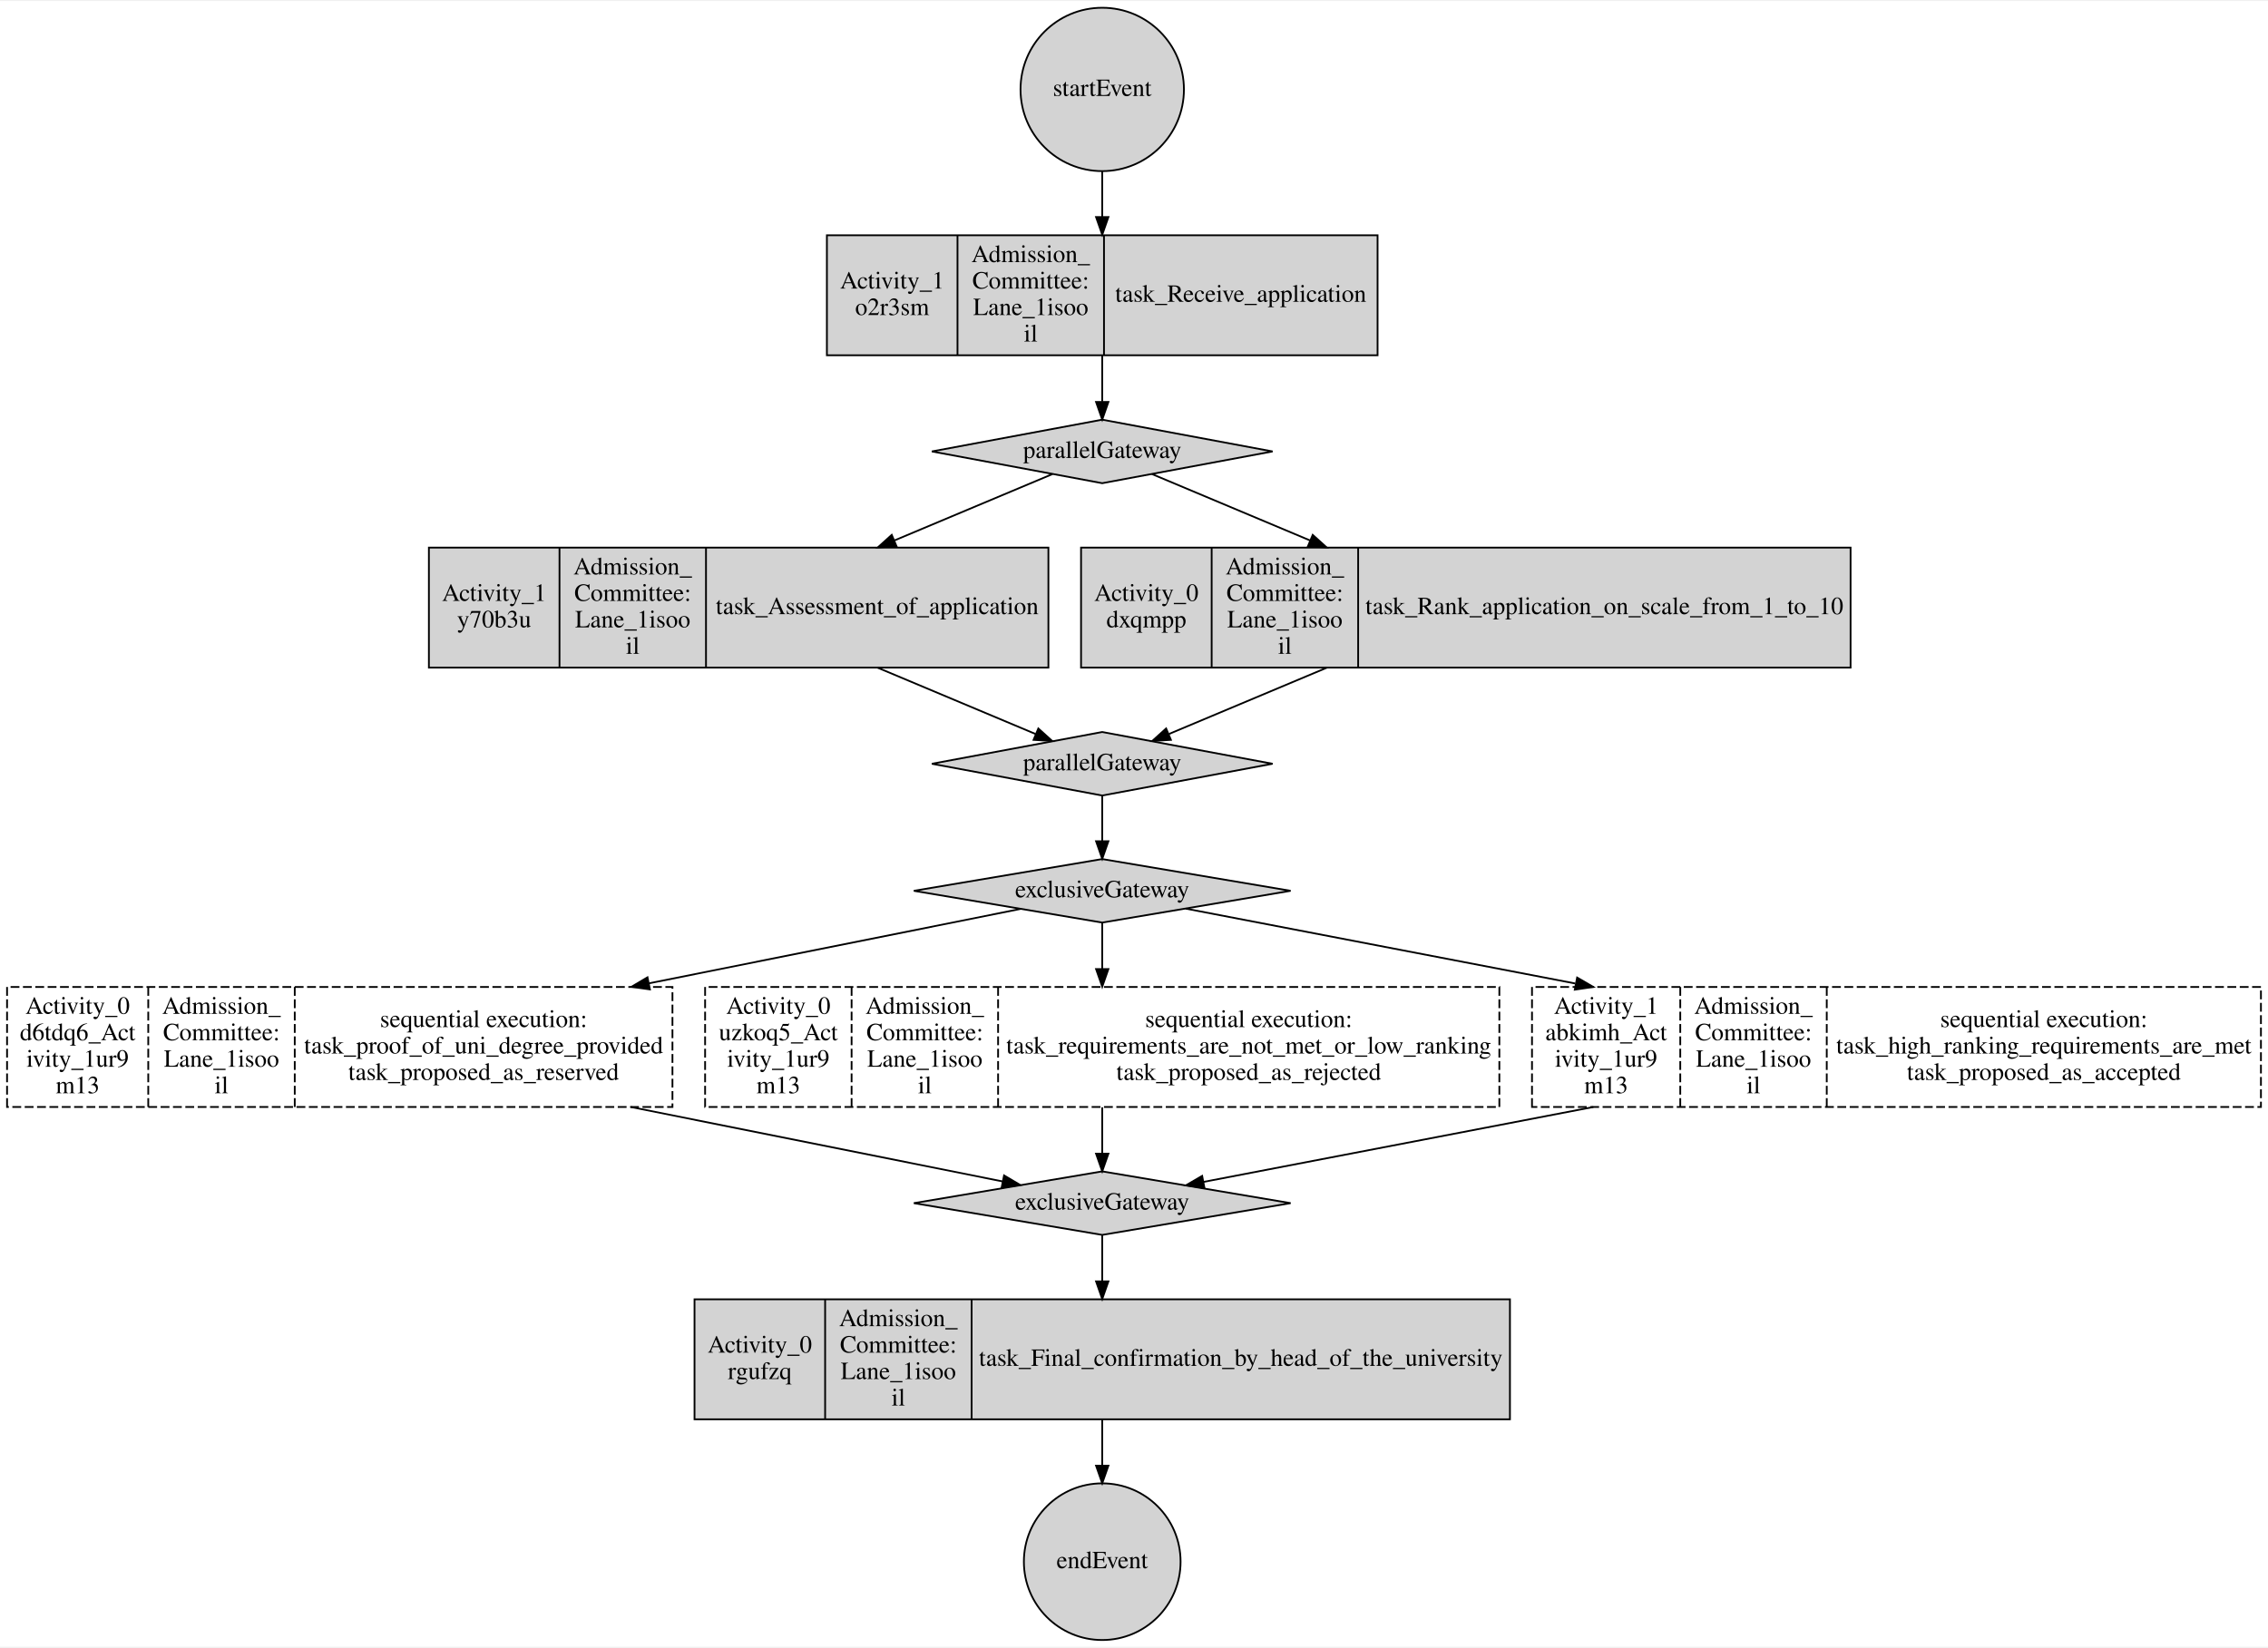
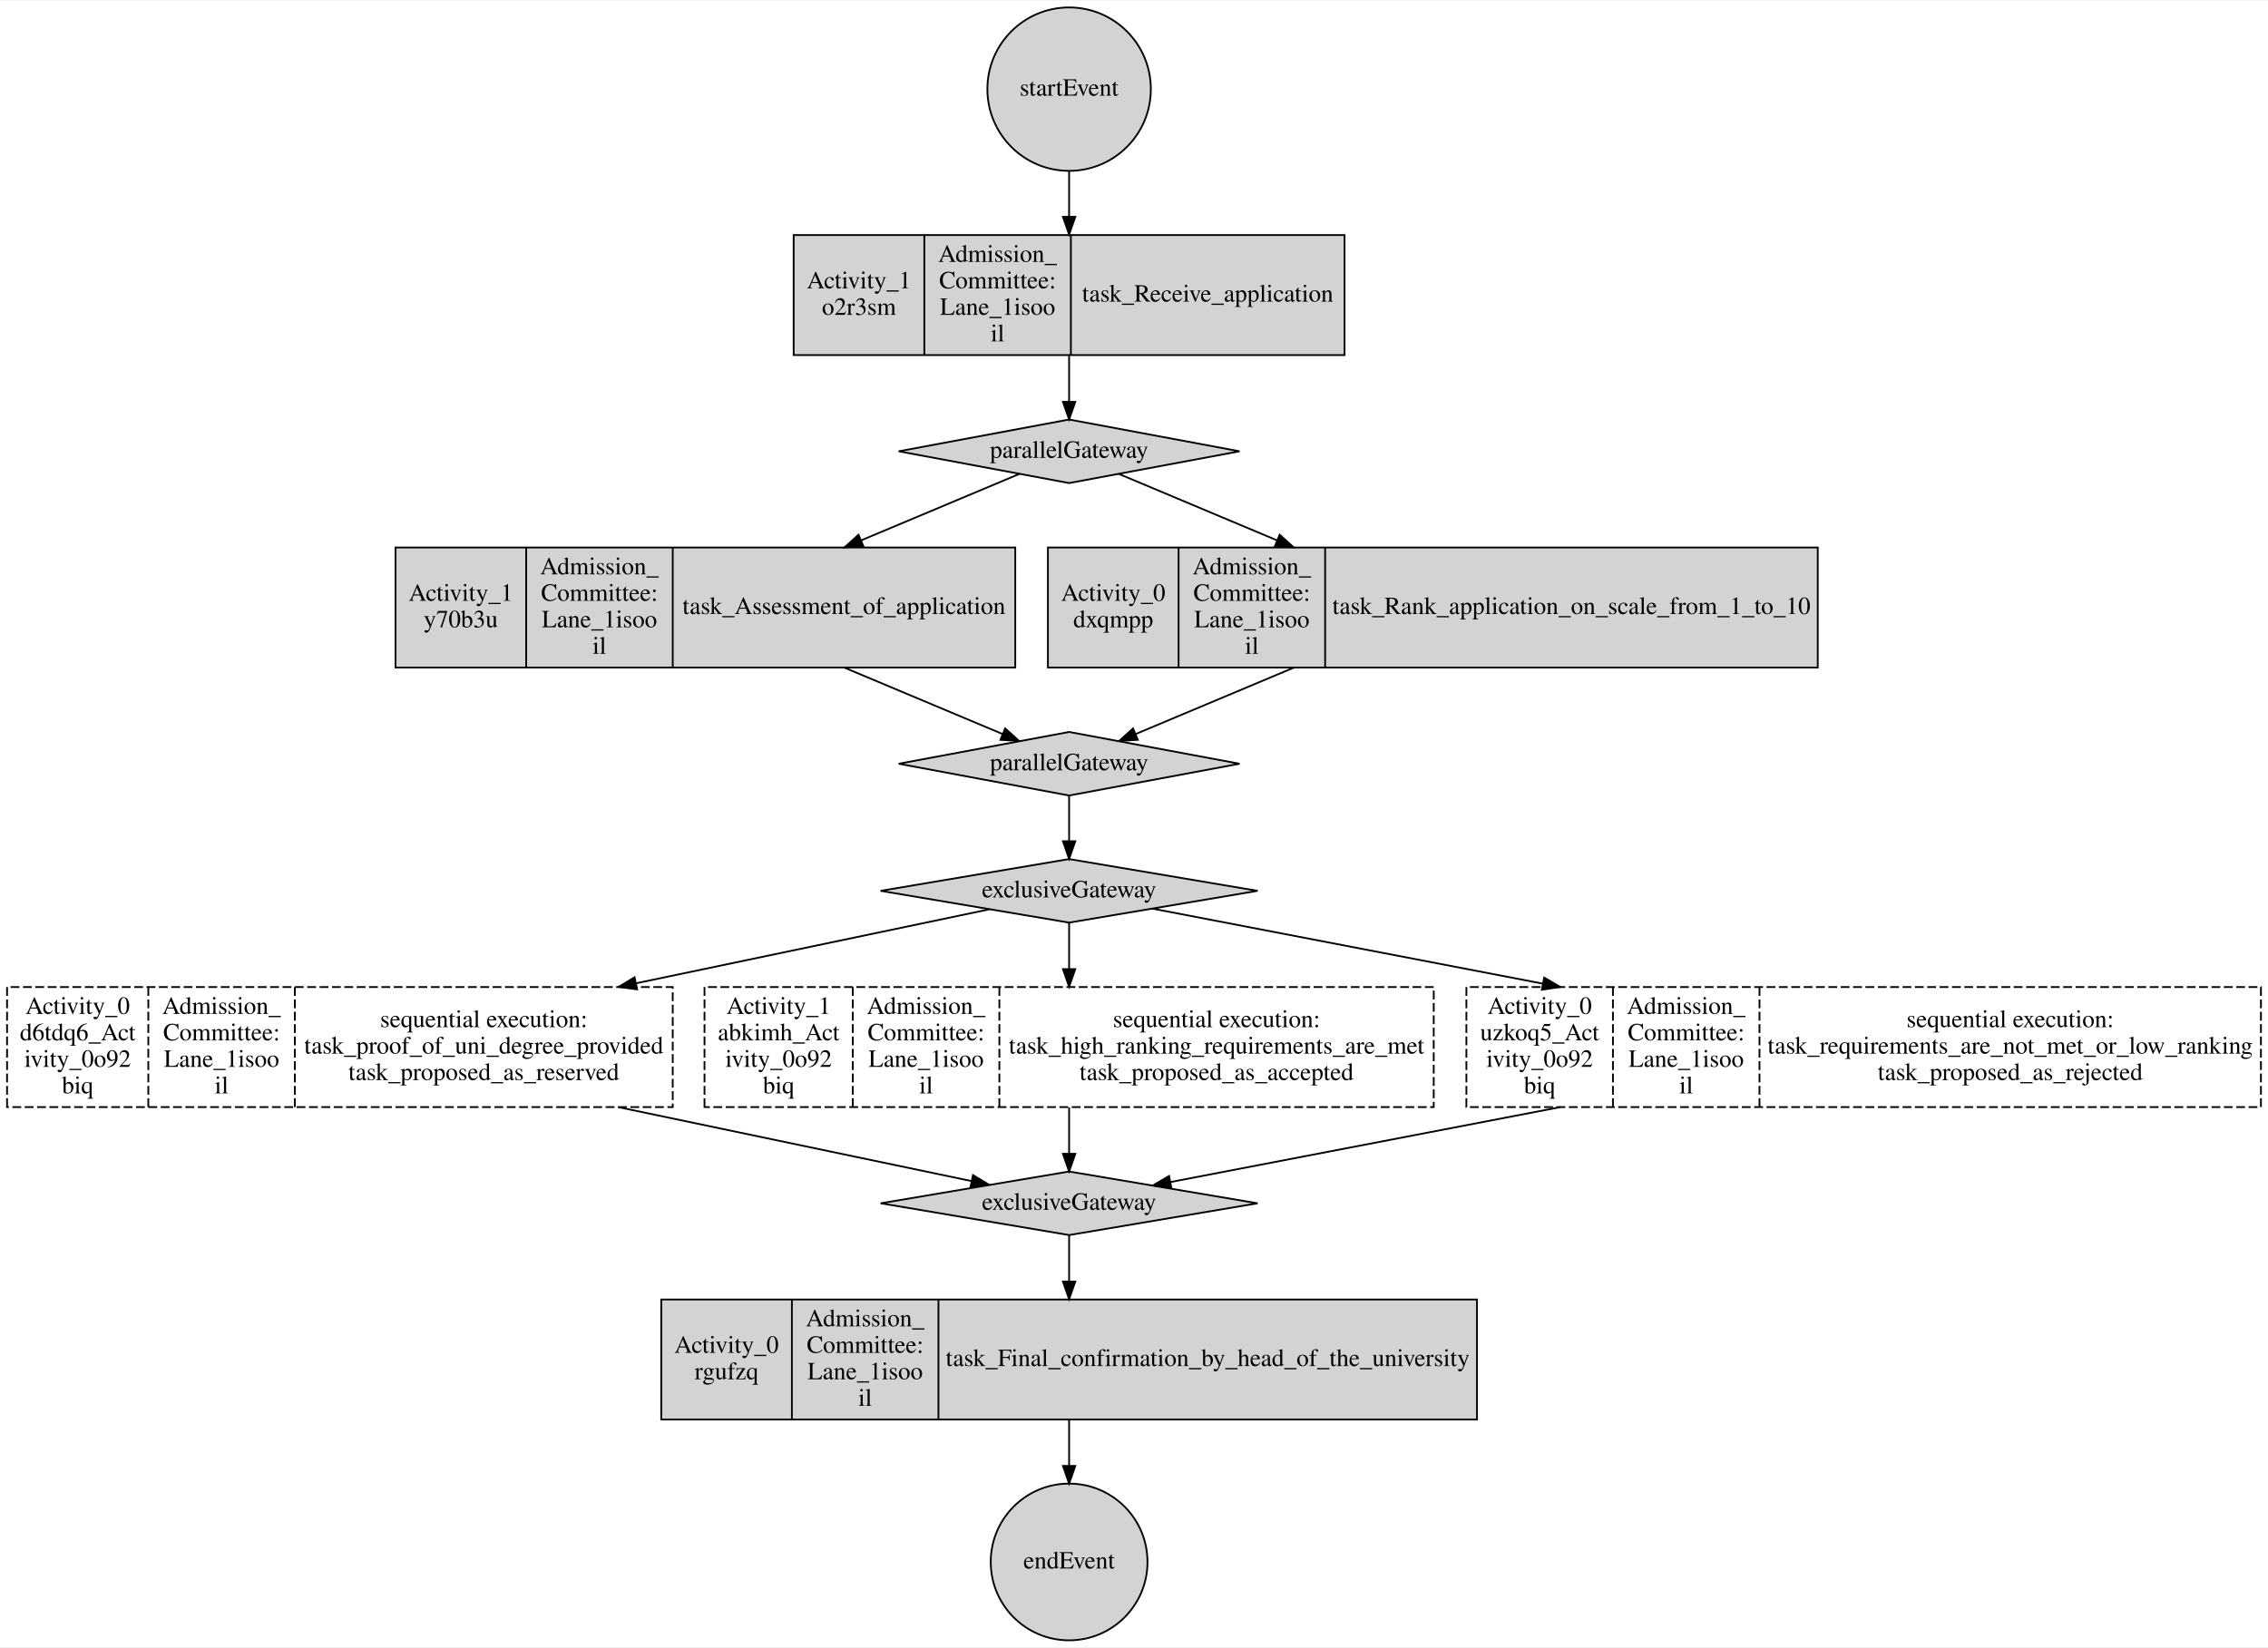
- <svg xmlns="http://www.w3.org/2000/svg" width="600px" height="436px" viewBox="0.00 0.00 1285.00 932.68">
+ <svg xmlns="http://www.w3.org/2000/svg" width="600px" height="436px" viewBox="0.00 0.00 1284.50 932.68">
  <g id="graph0" class="graph" transform="scale(1.0 1.0) rotate(0) translate(4 928.68)">
-     <polygon fill="white" stroke="transparent" points="-4,4 -4,-928.68 1281,-928.68 1281,4 -4,4" />
+     <polygon fill="white" stroke="transparent" points="-4,4 -4,-928.68 1280.5,-928.68 1280.5,4 -4,4" />
    <g id="node1" class="node">
-       <ellipse fill="lightgrey" stroke="black" cx="620.5" cy="-44.2" rx="44.39" ry="44.39" />
-       <text text-anchor="middle" x="620.5" y="-40.5" font-family="Times,serif" font-size="14.00">endEvent</text>
+       <ellipse fill="lightgrey" stroke="black" cx="601.5" cy="-44.2" rx="44.39" ry="44.39" />
+       <text text-anchor="middle" x="601.5" y="-40.5" font-family="Times,serif" font-size="14.00">endEvent</text>
    </g>
    <g id="node2" class="node">
-       <polygon fill="lightgrey" stroke="black" points="620.5,-514.39 523.98,-496.39 620.5,-478.39 717.02,-496.39 620.5,-514.39" />
-       <text text-anchor="middle" x="620.5" y="-492.69" font-family="Times,serif" font-size="14.00">parallelGateway</text>
+       <polygon fill="lightgrey" stroke="black" points="601.5,-514.39 504.98,-496.39 601.5,-478.39 698.02,-496.39 601.5,-514.39" />
+       <text text-anchor="middle" x="601.5" y="-492.69" font-family="Times,serif" font-size="14.00">parallelGateway</text>
    </g>
    <g id="node6" class="node">
-       <polygon fill="lightgrey" stroke="black" points="620.5,-442.39 513.76,-424.39 620.5,-406.39 727.24,-424.39 620.5,-442.39" />
-       <text text-anchor="middle" x="620.5" y="-420.69" font-family="Times,serif" font-size="14.00">exclusiveGateway</text>
+       <polygon fill="lightgrey" stroke="black" points="601.5,-442.39 494.76,-424.39 601.5,-406.39 708.24,-424.39 601.5,-442.39" />
+       <text text-anchor="middle" x="601.5" y="-420.69" font-family="Times,serif" font-size="14.00">exclusiveGateway</text>
    </g>
    <g id="edge1" class="edge">
-       <path fill="none" stroke="black" d="M620.5,-478.09C620.5,-470.37 620.5,-461.1 620.5,-452.5" />
-       <polygon fill="black" stroke="black" points="624,-452.5 620.5,-442.5 617,-452.5 624,-452.5" />
+       <path fill="none" stroke="black" d="M601.5,-478.09C601.5,-470.37 601.5,-461.1 601.5,-452.5" />
+       <polygon fill="black" stroke="black" points="605,-452.5 601.5,-442.5 598,-452.5 605,-452.5" />
    </g>
    <g id="node3" class="node">
-       <polygon fill="lightgrey" stroke="black" points="620.5,-691.39 523.98,-673.39 620.5,-655.39 717.02,-673.39 620.5,-691.39" />
-       <text text-anchor="middle" x="620.5" y="-669.69" font-family="Times,serif" font-size="14.00">parallelGateway</text>
+       <polygon fill="lightgrey" stroke="black" points="601.5,-691.39 504.98,-673.39 601.5,-655.39 698.02,-673.39 601.5,-691.39" />
+       <text text-anchor="middle" x="601.5" y="-669.69" font-family="Times,serif" font-size="14.00">parallelGateway</text>
    </g>
    <g id="node5" class="node">
-       <polygon fill="lightgrey" stroke="black" points="239,-550.89 239,-618.89 590,-618.89 590,-550.89 239,-550.89" />
-       <text text-anchor="middle" x="276" y="-588.69" font-family="Times,serif" font-size="14.00">Activity_1</text>
-       <text text-anchor="middle" x="276" y="-573.69" font-family="Times,serif" font-size="14.00">y70b3u</text>
-       <polyline fill="none" stroke="black" points="313,-550.89 313,-618.89 " />
-       <text text-anchor="middle" x="354.5" y="-603.69" font-family="Times,serif" font-size="14.00">Admission_</text>
-       <text text-anchor="middle" x="354.5" y="-588.69" font-family="Times,serif" font-size="14.00">Committee:</text>
-       <text text-anchor="middle" x="354.5" y="-573.69" font-family="Times,serif" font-size="14.00">Lane_1isoo</text>
-       <text text-anchor="middle" x="354.5" y="-558.69" font-family="Times,serif" font-size="14.00">il</text>
-       <polyline fill="none" stroke="black" points="396,-550.89 396,-618.89 " />
-       <text text-anchor="middle" x="493" y="-581.19" font-family="Times,serif" font-size="14.00">task_Assessment_of_application</text>
+       <polygon fill="lightgrey" stroke="black" points="220,-550.89 220,-618.89 571,-618.89 571,-550.89 220,-550.89" />
+       <text text-anchor="middle" x="257" y="-588.69" font-family="Times,serif" font-size="14.00">Activity_1</text>
+       <text text-anchor="middle" x="257" y="-573.69" font-family="Times,serif" font-size="14.00">y70b3u</text>
+       <polyline fill="none" stroke="black" points="294,-550.89 294,-618.89 " />
+       <text text-anchor="middle" x="335.5" y="-603.69" font-family="Times,serif" font-size="14.00">Admission_</text>
+       <text text-anchor="middle" x="335.5" y="-588.69" font-family="Times,serif" font-size="14.00">Committee:</text>
+       <text text-anchor="middle" x="335.5" y="-573.69" font-family="Times,serif" font-size="14.00">Lane_1isoo</text>
+       <text text-anchor="middle" x="335.5" y="-558.69" font-family="Times,serif" font-size="14.00">il</text>
+       <polyline fill="none" stroke="black" points="377,-550.89 377,-618.89 " />
+       <text text-anchor="middle" x="474" y="-581.19" font-family="Times,serif" font-size="14.00">task_Assessment_of_application</text>
    </g>
    <g id="edge3" class="edge">
-       <path fill="none" stroke="black" d="M592.29,-660.55C569.12,-650.82 535,-636.49 502.83,-622.98" />
-       <polygon fill="black" stroke="black" points="503.95,-619.66 493.37,-619.01 501.24,-626.11 503.95,-619.66" />
+       <path fill="none" stroke="black" d="M573.29,-660.55C550.12,-650.82 516,-636.49 483.83,-622.98" />
+       <polygon fill="black" stroke="black" points="484.95,-619.66 474.37,-619.01 482.24,-626.11 484.95,-619.66" />
    </g>
-     <g id="node11" class="node">
-       <polygon fill="lightgrey" stroke="black" points="608.5,-550.89 608.5,-618.89 1044.5,-618.89 1044.5,-550.89 608.5,-550.89" />
-       <text text-anchor="middle" x="645.5" y="-588.69" font-family="Times,serif" font-size="14.00">Activity_0</text>
-       <text text-anchor="middle" x="645.5" y="-573.69" font-family="Times,serif" font-size="14.00">dxqmpp</text>
-       <polyline fill="none" stroke="black" points="682.5,-550.89 682.5,-618.89 " />
-       <text text-anchor="middle" x="724" y="-603.69" font-family="Times,serif" font-size="14.00">Admission_</text>
-       <text text-anchor="middle" x="724" y="-588.69" font-family="Times,serif" font-size="14.00">Committee:</text>
-       <text text-anchor="middle" x="724" y="-573.69" font-family="Times,serif" font-size="14.00">Lane_1isoo</text>
-       <text text-anchor="middle" x="724" y="-558.69" font-family="Times,serif" font-size="14.00">il</text>
-       <polyline fill="none" stroke="black" points="765.5,-550.89 765.5,-618.89 " />
-       <text text-anchor="middle" x="905" y="-581.19" font-family="Times,serif" font-size="14.00">task_Rank_application_on_scale_from_1_to_10</text>
+     <g id="node12" class="node">
+       <polygon fill="lightgrey" stroke="black" points="589.5,-550.89 589.5,-618.89 1025.5,-618.89 1025.5,-550.89 589.5,-550.89" />
+       <text text-anchor="middle" x="626.5" y="-588.69" font-family="Times,serif" font-size="14.00">Activity_0</text>
+       <text text-anchor="middle" x="626.5" y="-573.69" font-family="Times,serif" font-size="14.00">dxqmpp</text>
+       <polyline fill="none" stroke="black" points="663.5,-550.89 663.5,-618.89 " />
+       <text text-anchor="middle" x="705" y="-603.69" font-family="Times,serif" font-size="14.00">Admission_</text>
+       <text text-anchor="middle" x="705" y="-588.69" font-family="Times,serif" font-size="14.00">Committee:</text>
+       <text text-anchor="middle" x="705" y="-573.69" font-family="Times,serif" font-size="14.00">Lane_1isoo</text>
+       <text text-anchor="middle" x="705" y="-558.69" font-family="Times,serif" font-size="14.00">il</text>
+       <polyline fill="none" stroke="black" points="746.5,-550.89 746.5,-618.89 " />
+       <text text-anchor="middle" x="886" y="-581.19" font-family="Times,serif" font-size="14.00">task_Rank_application_on_scale_from_1_to_10</text>
    </g>
    <g id="edge2" class="edge">
-       <path fill="none" stroke="black" d="M648.71,-660.55C671.88,-650.82 706,-636.49 738.17,-622.98" />
-       <polygon fill="black" stroke="black" points="739.76,-626.11 747.63,-619.01 737.05,-619.66 739.76,-626.11" />
+       <path fill="none" stroke="black" d="M629.71,-660.55C652.88,-650.82 687,-636.49 719.17,-622.98" />
+       <polygon fill="black" stroke="black" points="720.76,-626.11 728.63,-619.01 718.05,-619.66 720.76,-626.11" />
    </g>
    <g id="node4" class="node">
      <polygon fill="none" stroke="black" stroke-dasharray="5,2" points="0,-301.89 0,-369.89 377,-369.89 377,-301.89 0,-301.89" />
      <text text-anchor="middle" x="40" y="-354.69" font-family="Times,serif" font-size="14.00">Activity_0</text>
      <text text-anchor="middle" x="40" y="-339.69" font-family="Times,serif" font-size="14.00">d6tdq6_Act</text>
-       <text text-anchor="middle" x="40" y="-324.69" font-family="Times,serif" font-size="14.00">ivity_1ur9</text>
-       <text text-anchor="middle" x="40" y="-309.69" font-family="Times,serif" font-size="14.00">m13</text>
+       <text text-anchor="middle" x="40" y="-324.69" font-family="Times,serif" font-size="14.00">ivity_0o92</text>
+       <text text-anchor="middle" x="40" y="-309.69" font-family="Times,serif" font-size="14.00">biq</text>
      <polyline fill="none" stroke="black" stroke-dasharray="5,2" points="80,-301.89 80,-369.89 " />
      <text text-anchor="middle" x="121.5" y="-354.69" font-family="Times,serif" font-size="14.00">Admission_</text>
      <text text-anchor="middle" x="121.5" y="-339.69" font-family="Times,serif" font-size="14.00">Committee:</text>
      <text text-anchor="middle" x="121.5" y="-324.69" font-family="Times,serif" font-size="14.00">Lane_1isoo</text>
      <text text-anchor="middle" x="121.5" y="-309.69" font-family="Times,serif" font-size="14.00">il</text>
      <polyline fill="none" stroke="black" stroke-dasharray="5,2" points="163,-301.89 163,-369.89 " />
      <text text-anchor="middle" x="270" y="-347.19" font-family="Times,serif" font-size="14.00">sequential execution:</text>
      <text text-anchor="middle" x="270" y="-332.19" font-family="Times,serif" font-size="14.00">task_proof_of_uni_degree_provided</text>
      <text text-anchor="middle" x="270" y="-317.19" font-family="Times,serif" font-size="14.00">task_proposed_as_reserved</text>
    </g>
-     <g id="node10" class="node">
-       <polygon fill="lightgrey" stroke="black" points="620.5,-265.39 513.76,-247.39 620.5,-229.39 727.24,-247.39 620.5,-265.39" />
-       <text text-anchor="middle" x="620.5" y="-243.69" font-family="Times,serif" font-size="14.00">exclusiveGateway</text>
+     <g id="node11" class="node">
+       <polygon fill="lightgrey" stroke="black" points="601.5,-265.39 494.76,-247.39 601.5,-229.39 708.24,-247.39 601.5,-265.39" />
+       <text text-anchor="middle" x="601.5" y="-243.69" font-family="Times,serif" font-size="14.00">exclusiveGateway</text>
    </g>
    <g id="edge4" class="edge">
-       <path fill="none" stroke="black" d="M353.36,-301.88C427.69,-287 510.6,-270.4 564.04,-259.7" />
-       <polygon fill="black" stroke="black" points="564.88,-263.1 574,-257.7 563.51,-256.23 564.88,-263.1" />
+       <path fill="none" stroke="black" d="M346.11,-301.88C416.6,-287.12 495.15,-270.67 546.28,-259.96" />
+       <polygon fill="black" stroke="black" points="547.06,-263.37 556.13,-257.89 545.63,-256.52 547.06,-263.37" />
    </g>
    <g id="edge5" class="edge">
-       <path fill="none" stroke="black" d="M493.26,-550.82C523.94,-537.94 557.67,-523.77 582.69,-513.27" />
-       <polygon fill="black" stroke="black" points="584.3,-516.39 592.16,-509.29 581.59,-509.94 584.3,-516.39" />
+       <path fill="none" stroke="black" d="M474.26,-550.82C504.94,-537.94 538.67,-523.77 563.69,-513.27" />
+       <polygon fill="black" stroke="black" points="565.3,-516.39 573.16,-509.29 562.59,-509.94 565.3,-516.39" />
    </g>
    <g id="edge8" class="edge">
-       <path fill="none" stroke="black" d="M574.27,-414.14C523.96,-404.06 440.46,-387.34 363.99,-372.03" />
-       <polygon fill="black" stroke="black" points="364.23,-368.51 353.74,-369.98 362.86,-375.37 364.23,-368.51" />
+       <path fill="none" stroke="black" d="M556.52,-413.97C508.39,-403.89 429.16,-387.3 356.52,-372.08" />
+       <polygon fill="black" stroke="black" points="356.82,-368.57 346.32,-369.95 355.39,-375.42 356.82,-368.57" />
    </g>
    <g id="node7" class="node">
-       <polygon fill="none" stroke="black" stroke-dasharray="5,2" points="395.5,-301.89 395.5,-369.89 845.5,-369.89 845.5,-301.89 395.5,-301.89" />
-       <text text-anchor="middle" x="437" y="-354.69" font-family="Times,serif" font-size="14.00">Activity_0</text>
-       <text text-anchor="middle" x="437" y="-339.69" font-family="Times,serif" font-size="14.00">uzkoq5_Act</text>
-       <text text-anchor="middle" x="437" y="-324.69" font-family="Times,serif" font-size="14.00">ivity_1ur9</text>
-       <text text-anchor="middle" x="437" y="-309.69" font-family="Times,serif" font-size="14.00">m13</text>
-       <polyline fill="none" stroke="black" stroke-dasharray="5,2" points="478.5,-301.89 478.5,-369.89 " />
-       <text text-anchor="middle" x="520" y="-354.69" font-family="Times,serif" font-size="14.00">Admission_</text>
-       <text text-anchor="middle" x="520" y="-339.69" font-family="Times,serif" font-size="14.00">Committee:</text>
-       <text text-anchor="middle" x="520" y="-324.69" font-family="Times,serif" font-size="14.00">Lane_1isoo</text>
-       <text text-anchor="middle" x="520" y="-309.69" font-family="Times,serif" font-size="14.00">il</text>
-       <polyline fill="none" stroke="black" stroke-dasharray="5,2" points="561.5,-301.89 561.5,-369.89 " />
-       <text text-anchor="middle" x="703.5" y="-347.19" font-family="Times,serif" font-size="14.00">sequential execution:</text>
-       <text text-anchor="middle" x="703.5" y="-332.19" font-family="Times,serif" font-size="14.00">task_requirements_are_not_met_or_low_ranking</text>
-       <text text-anchor="middle" x="703.5" y="-317.19" font-family="Times,serif" font-size="14.00">task_proposed_as_rejected</text>
+       <polygon fill="none" stroke="black" stroke-dasharray="5,2" points="395,-301.89 395,-369.89 808,-369.89 808,-301.89 395,-301.89" />
+       <text text-anchor="middle" x="437" y="-354.69" font-family="Times,serif" font-size="14.00">Activity_1</text>
+       <text text-anchor="middle" x="437" y="-339.69" font-family="Times,serif" font-size="14.00">abkimh_Act</text>
+       <text text-anchor="middle" x="437" y="-324.69" font-family="Times,serif" font-size="14.00">ivity_0o92</text>
+       <text text-anchor="middle" x="437" y="-309.69" font-family="Times,serif" font-size="14.00">biq</text>
+       <polyline fill="none" stroke="black" stroke-dasharray="5,2" points="479,-301.89 479,-369.89 " />
+       <text text-anchor="middle" x="520.5" y="-354.69" font-family="Times,serif" font-size="14.00">Admission_</text>
+       <text text-anchor="middle" x="520.5" y="-339.69" font-family="Times,serif" font-size="14.00">Committee:</text>
+       <text text-anchor="middle" x="520.5" y="-324.69" font-family="Times,serif" font-size="14.00">Lane_1isoo</text>
+       <text text-anchor="middle" x="520.5" y="-309.69" font-family="Times,serif" font-size="14.00">il</text>
+       <polyline fill="none" stroke="black" stroke-dasharray="5,2" points="562,-301.89 562,-369.89 " />
+       <text text-anchor="middle" x="685" y="-347.19" font-family="Times,serif" font-size="14.00">sequential execution:</text>
+       <text text-anchor="middle" x="685" y="-332.19" font-family="Times,serif" font-size="14.00">task_high_ranking_requirements_are_met</text>
+       <text text-anchor="middle" x="685" y="-317.19" font-family="Times,serif" font-size="14.00">task_proposed_as_accepted</text>
    </g>
    <g id="edge7" class="edge">
-       <path fill="none" stroke="black" d="M620.5,-406.3C620.5,-398.71 620.5,-389.39 620.5,-380.08" />
-       <polygon fill="black" stroke="black" points="624,-380.06 620.5,-370.06 617,-380.06 624,-380.06" />
+       <path fill="none" stroke="black" d="M601.5,-406.3C601.5,-398.71 601.5,-389.39 601.5,-380.08" />
+       <polygon fill="black" stroke="black" points="605,-380.06 601.5,-370.06 598,-380.06 605,-380.06" />
    </g>
-     <g id="node12" class="node">
-       <polygon fill="none" stroke="black" stroke-dasharray="5,2" points="864,-301.89 864,-369.89 1277,-369.89 1277,-301.89 864,-301.89" />
-       <text text-anchor="middle" x="906" y="-354.69" font-family="Times,serif" font-size="14.00">Activity_1</text>
-       <text text-anchor="middle" x="906" y="-339.69" font-family="Times,serif" font-size="14.00">abkimh_Act</text>
-       <text text-anchor="middle" x="906" y="-324.69" font-family="Times,serif" font-size="14.00">ivity_1ur9</text>
-       <text text-anchor="middle" x="906" y="-309.69" font-family="Times,serif" font-size="14.00">m13</text>
-       <polyline fill="none" stroke="black" stroke-dasharray="5,2" points="948,-301.89 948,-369.89 " />
-       <text text-anchor="middle" x="989.5" y="-354.69" font-family="Times,serif" font-size="14.00">Admission_</text>
-       <text text-anchor="middle" x="989.5" y="-339.69" font-family="Times,serif" font-size="14.00">Committee:</text>
-       <text text-anchor="middle" x="989.5" y="-324.69" font-family="Times,serif" font-size="14.00">Lane_1isoo</text>
-       <text text-anchor="middle" x="989.5" y="-309.69" font-family="Times,serif" font-size="14.00">il</text>
-       <polyline fill="none" stroke="black" stroke-dasharray="5,2" points="1031,-301.89 1031,-369.89 " />
-       <text text-anchor="middle" x="1154" y="-347.19" font-family="Times,serif" font-size="14.00">sequential execution:</text>
-       <text text-anchor="middle" x="1154" y="-332.19" font-family="Times,serif" font-size="14.00">task_high_ranking_requirements_are_met</text>
-       <text text-anchor="middle" x="1154" y="-317.19" font-family="Times,serif" font-size="14.00">task_proposed_as_accepted</text>
+     <g id="node10" class="node">
+       <polygon fill="none" stroke="black" stroke-dasharray="5,2" points="826.5,-301.89 826.5,-369.89 1276.5,-369.89 1276.5,-301.89 826.5,-301.89" />
+       <text text-anchor="middle" x="868" y="-354.69" font-family="Times,serif" font-size="14.00">Activity_0</text>
+       <text text-anchor="middle" x="868" y="-339.69" font-family="Times,serif" font-size="14.00">uzkoq5_Act</text>
+       <text text-anchor="middle" x="868" y="-324.69" font-family="Times,serif" font-size="14.00">ivity_0o92</text>
+       <text text-anchor="middle" x="868" y="-309.69" font-family="Times,serif" font-size="14.00">biq</text>
+       <polyline fill="none" stroke="black" stroke-dasharray="5,2" points="909.5,-301.89 909.5,-369.89 " />
+       <text text-anchor="middle" x="951" y="-354.69" font-family="Times,serif" font-size="14.00">Admission_</text>
+       <text text-anchor="middle" x="951" y="-339.69" font-family="Times,serif" font-size="14.00">Committee:</text>
+       <text text-anchor="middle" x="951" y="-324.69" font-family="Times,serif" font-size="14.00">Lane_1isoo</text>
+       <text text-anchor="middle" x="951" y="-309.69" font-family="Times,serif" font-size="14.00">il</text>
+       <polyline fill="none" stroke="black" stroke-dasharray="5,2" points="992.5,-301.89 992.5,-369.89 " />
+       <text text-anchor="middle" x="1134.5" y="-347.19" font-family="Times,serif" font-size="14.00">sequential execution:</text>
+       <text text-anchor="middle" x="1134.5" y="-332.19" font-family="Times,serif" font-size="14.00">task_requirements_are_not_met_or_low_ranking</text>
+       <text text-anchor="middle" x="1134.5" y="-317.19" font-family="Times,serif" font-size="14.00">task_proposed_as_rejected</text>
    </g>
    <g id="edge6" class="edge">
-       <path fill="none" stroke="black" d="M667.81,-414.3C720.28,-404.21 808.17,-387.32 888.47,-371.88" />
-       <polygon fill="black" stroke="black" points="889.57,-375.24 898.73,-369.91 888.24,-368.36 889.57,-375.24" />
+       <path fill="none" stroke="black" d="M648.81,-414.3C701.28,-404.21 789.17,-387.32 869.47,-371.88" />
+       <polygon fill="black" stroke="black" points="870.57,-375.24 879.73,-369.91 869.24,-368.36 870.57,-375.24" />
    </g>
    <g id="edge9" class="edge">
-       <path fill="none" stroke="black" d="M620.5,-301.7C620.5,-293.08 620.5,-283.91 620.5,-275.64" />
-       <polygon fill="black" stroke="black" points="624,-275.42 620.5,-265.42 617,-275.42 624,-275.42" />
+       <path fill="none" stroke="black" d="M601.5,-301.7C601.5,-293.08 601.5,-283.91 601.5,-275.64" />
+       <polygon fill="black" stroke="black" points="605,-275.42 601.5,-265.42 598,-275.42 605,-275.42" />
    </g>
    <g id="node8" class="node">
-       <ellipse fill="lightgrey" stroke="black" cx="620.5" cy="-878.54" rx="46.29" ry="46.29" />
-       <text text-anchor="middle" x="620.5" y="-874.84" font-family="Times,serif" font-size="14.00">startEvent</text>
+       <ellipse fill="lightgrey" stroke="black" cx="601.5" cy="-878.54" rx="46.29" ry="46.29" />
+       <text text-anchor="middle" x="601.5" y="-874.84" font-family="Times,serif" font-size="14.00">startEvent</text>
    </g>
    <g id="node13" class="node">
-       <polygon fill="lightgrey" stroke="black" points="464.5,-727.89 464.5,-795.89 776.5,-795.89 776.5,-727.89 464.5,-727.89" />
-       <text text-anchor="middle" x="501.5" y="-765.69" font-family="Times,serif" font-size="14.00">Activity_1</text>
-       <text text-anchor="middle" x="501.5" y="-750.69" font-family="Times,serif" font-size="14.00">o2r3sm</text>
-       <polyline fill="none" stroke="black" points="538.5,-727.89 538.5,-795.89 " />
-       <text text-anchor="middle" x="580" y="-780.69" font-family="Times,serif" font-size="14.00">Admission_</text>
-       <text text-anchor="middle" x="580" y="-765.69" font-family="Times,serif" font-size="14.00">Committee:</text>
-       <text text-anchor="middle" x="580" y="-750.69" font-family="Times,serif" font-size="14.00">Lane_1isoo</text>
-       <text text-anchor="middle" x="580" y="-735.69" font-family="Times,serif" font-size="14.00">il</text>
-       <polyline fill="none" stroke="black" points="621.5,-727.89 621.5,-795.89 " />
-       <text text-anchor="middle" x="699" y="-758.19" font-family="Times,serif" font-size="14.00">task_Receive_application</text>
+       <polygon fill="lightgrey" stroke="black" points="445.5,-727.89 445.5,-795.89 757.5,-795.89 757.5,-727.89 445.5,-727.89" />
+       <text text-anchor="middle" x="482.5" y="-765.69" font-family="Times,serif" font-size="14.00">Activity_1</text>
+       <text text-anchor="middle" x="482.5" y="-750.69" font-family="Times,serif" font-size="14.00">o2r3sm</text>
+       <polyline fill="none" stroke="black" points="519.5,-727.89 519.5,-795.89 " />
+       <text text-anchor="middle" x="561" y="-780.69" font-family="Times,serif" font-size="14.00">Admission_</text>
+       <text text-anchor="middle" x="561" y="-765.69" font-family="Times,serif" font-size="14.00">Committee:</text>
+       <text text-anchor="middle" x="561" y="-750.69" font-family="Times,serif" font-size="14.00">Lane_1isoo</text>
+       <text text-anchor="middle" x="561" y="-735.69" font-family="Times,serif" font-size="14.00">il</text>
+       <polyline fill="none" stroke="black" points="602.5,-727.89 602.5,-795.89 " />
+       <text text-anchor="middle" x="680" y="-758.19" font-family="Times,serif" font-size="14.00">task_Receive_application</text>
    </g>
    <g id="edge10" class="edge">
-       <path fill="none" stroke="black" d="M620.5,-832.23C620.5,-823.68 620.5,-814.77 620.5,-806.28" />
-       <polygon fill="black" stroke="black" points="624,-806.21 620.5,-796.21 617,-806.21 624,-806.21" />
+       <path fill="none" stroke="black" d="M601.5,-832.23C601.5,-823.68 601.5,-814.77 601.5,-806.28" />
+       <polygon fill="black" stroke="black" points="605,-806.21 601.5,-796.21 598,-806.21 605,-806.21" />
    </g>
    <g id="node9" class="node">
-       <polygon fill="lightgrey" stroke="black" points="389.5,-124.89 389.5,-192.89 851.5,-192.89 851.5,-124.89 389.5,-124.89" />
-       <text text-anchor="middle" x="426.5" y="-162.69" font-family="Times,serif" font-size="14.00">Activity_0</text>
-       <text text-anchor="middle" x="426.5" y="-147.69" font-family="Times,serif" font-size="14.00">rgufzq</text>
-       <polyline fill="none" stroke="black" points="463.5,-124.89 463.5,-192.89 " />
-       <text text-anchor="middle" x="505" y="-177.69" font-family="Times,serif" font-size="14.00">Admission_</text>
-       <text text-anchor="middle" x="505" y="-162.69" font-family="Times,serif" font-size="14.00">Committee:</text>
-       <text text-anchor="middle" x="505" y="-147.69" font-family="Times,serif" font-size="14.00">Lane_1isoo</text>
-       <text text-anchor="middle" x="505" y="-132.69" font-family="Times,serif" font-size="14.00">il</text>
-       <polyline fill="none" stroke="black" points="546.5,-124.89 546.5,-192.89 " />
-       <text text-anchor="middle" x="699" y="-155.19" font-family="Times,serif" font-size="14.00">task_Final_confirmation_by_head_of_the_university</text>
+       <polygon fill="lightgrey" stroke="black" points="370.5,-124.89 370.5,-192.89 832.5,-192.89 832.5,-124.89 370.5,-124.89" />
+       <text text-anchor="middle" x="407.5" y="-162.69" font-family="Times,serif" font-size="14.00">Activity_0</text>
+       <text text-anchor="middle" x="407.5" y="-147.69" font-family="Times,serif" font-size="14.00">rgufzq</text>
+       <polyline fill="none" stroke="black" points="444.5,-124.89 444.5,-192.89 " />
+       <text text-anchor="middle" x="486" y="-177.69" font-family="Times,serif" font-size="14.00">Admission_</text>
+       <text text-anchor="middle" x="486" y="-162.69" font-family="Times,serif" font-size="14.00">Committee:</text>
+       <text text-anchor="middle" x="486" y="-147.69" font-family="Times,serif" font-size="14.00">Lane_1isoo</text>
+       <text text-anchor="middle" x="486" y="-132.69" font-family="Times,serif" font-size="14.00">il</text>
+       <polyline fill="none" stroke="black" points="527.5,-124.89 527.5,-192.89 " />
+       <text text-anchor="middle" x="680" y="-155.19" font-family="Times,serif" font-size="14.00">task_Final_confirmation_by_head_of_the_university</text>
    </g>
    <g id="edge11" class="edge">
-       <path fill="none" stroke="black" d="M620.5,-124.69C620.5,-116.57 620.5,-107.67 620.5,-98.86" />
-       <polygon fill="black" stroke="black" points="624,-98.62 620.5,-88.62 617,-98.62 624,-98.62" />
+       <path fill="none" stroke="black" d="M601.5,-124.69C601.5,-116.57 601.5,-107.67 601.5,-98.86" />
+       <polygon fill="black" stroke="black" points="605,-98.62 601.5,-88.62 598,-98.62 605,-98.62" />
    </g>
    <g id="edge12" class="edge">
-       <path fill="none" stroke="black" d="M620.5,-229.3C620.5,-221.71 620.5,-212.39 620.5,-203.08" />
-       <polygon fill="black" stroke="black" points="624,-203.06 620.5,-193.06 617,-203.06 624,-203.06" />
+       <path fill="none" stroke="black" d="M879.77,-301.88C801.71,-286.88 714.58,-270.13 658.96,-259.44" />
+       <polygon fill="black" stroke="black" points="659.43,-255.96 648.95,-257.51 658.11,-262.84 659.43,-255.96" />
    </g>
    <g id="edge13" class="edge">
-       <path fill="none" stroke="black" d="M747.74,-550.82C717.06,-537.94 683.33,-523.77 658.31,-513.27" />
-       <polygon fill="black" stroke="black" points="659.41,-509.94 648.84,-509.29 656.7,-516.39 659.41,-509.94" />
+       <path fill="none" stroke="black" d="M601.5,-229.3C601.5,-221.71 601.5,-212.39 601.5,-203.08" />
+       <polygon fill="black" stroke="black" points="605,-203.06 601.5,-193.06 598,-203.06 605,-203.06" />
    </g>
    <g id="edge14" class="edge">
-       <path fill="none" stroke="black" d="M898.77,-301.88C820.71,-286.88 733.58,-270.13 677.96,-259.44" />
-       <polygon fill="black" stroke="black" points="678.43,-255.96 667.95,-257.51 677.11,-262.84 678.43,-255.96" />
+       <path fill="none" stroke="black" d="M728.74,-550.82C698.06,-537.94 664.33,-523.77 639.31,-513.27" />
+       <polygon fill="black" stroke="black" points="640.41,-509.94 629.84,-509.29 637.7,-516.39 640.41,-509.94" />
    </g>
    <g id="edge15" class="edge">
-       <path fill="none" stroke="black" d="M620.5,-727.7C620.5,-719.08 620.5,-709.91 620.5,-701.64" />
-       <polygon fill="black" stroke="black" points="624,-701.42 620.5,-691.42 617,-701.42 624,-701.42" />
+       <path fill="none" stroke="black" d="M601.5,-727.7C601.5,-719.08 601.5,-709.91 601.5,-701.64" />
+       <polygon fill="black" stroke="black" points="605,-701.42 601.5,-691.42 598,-701.42 605,-701.42" />
    </g>
  </g>
</svg>
